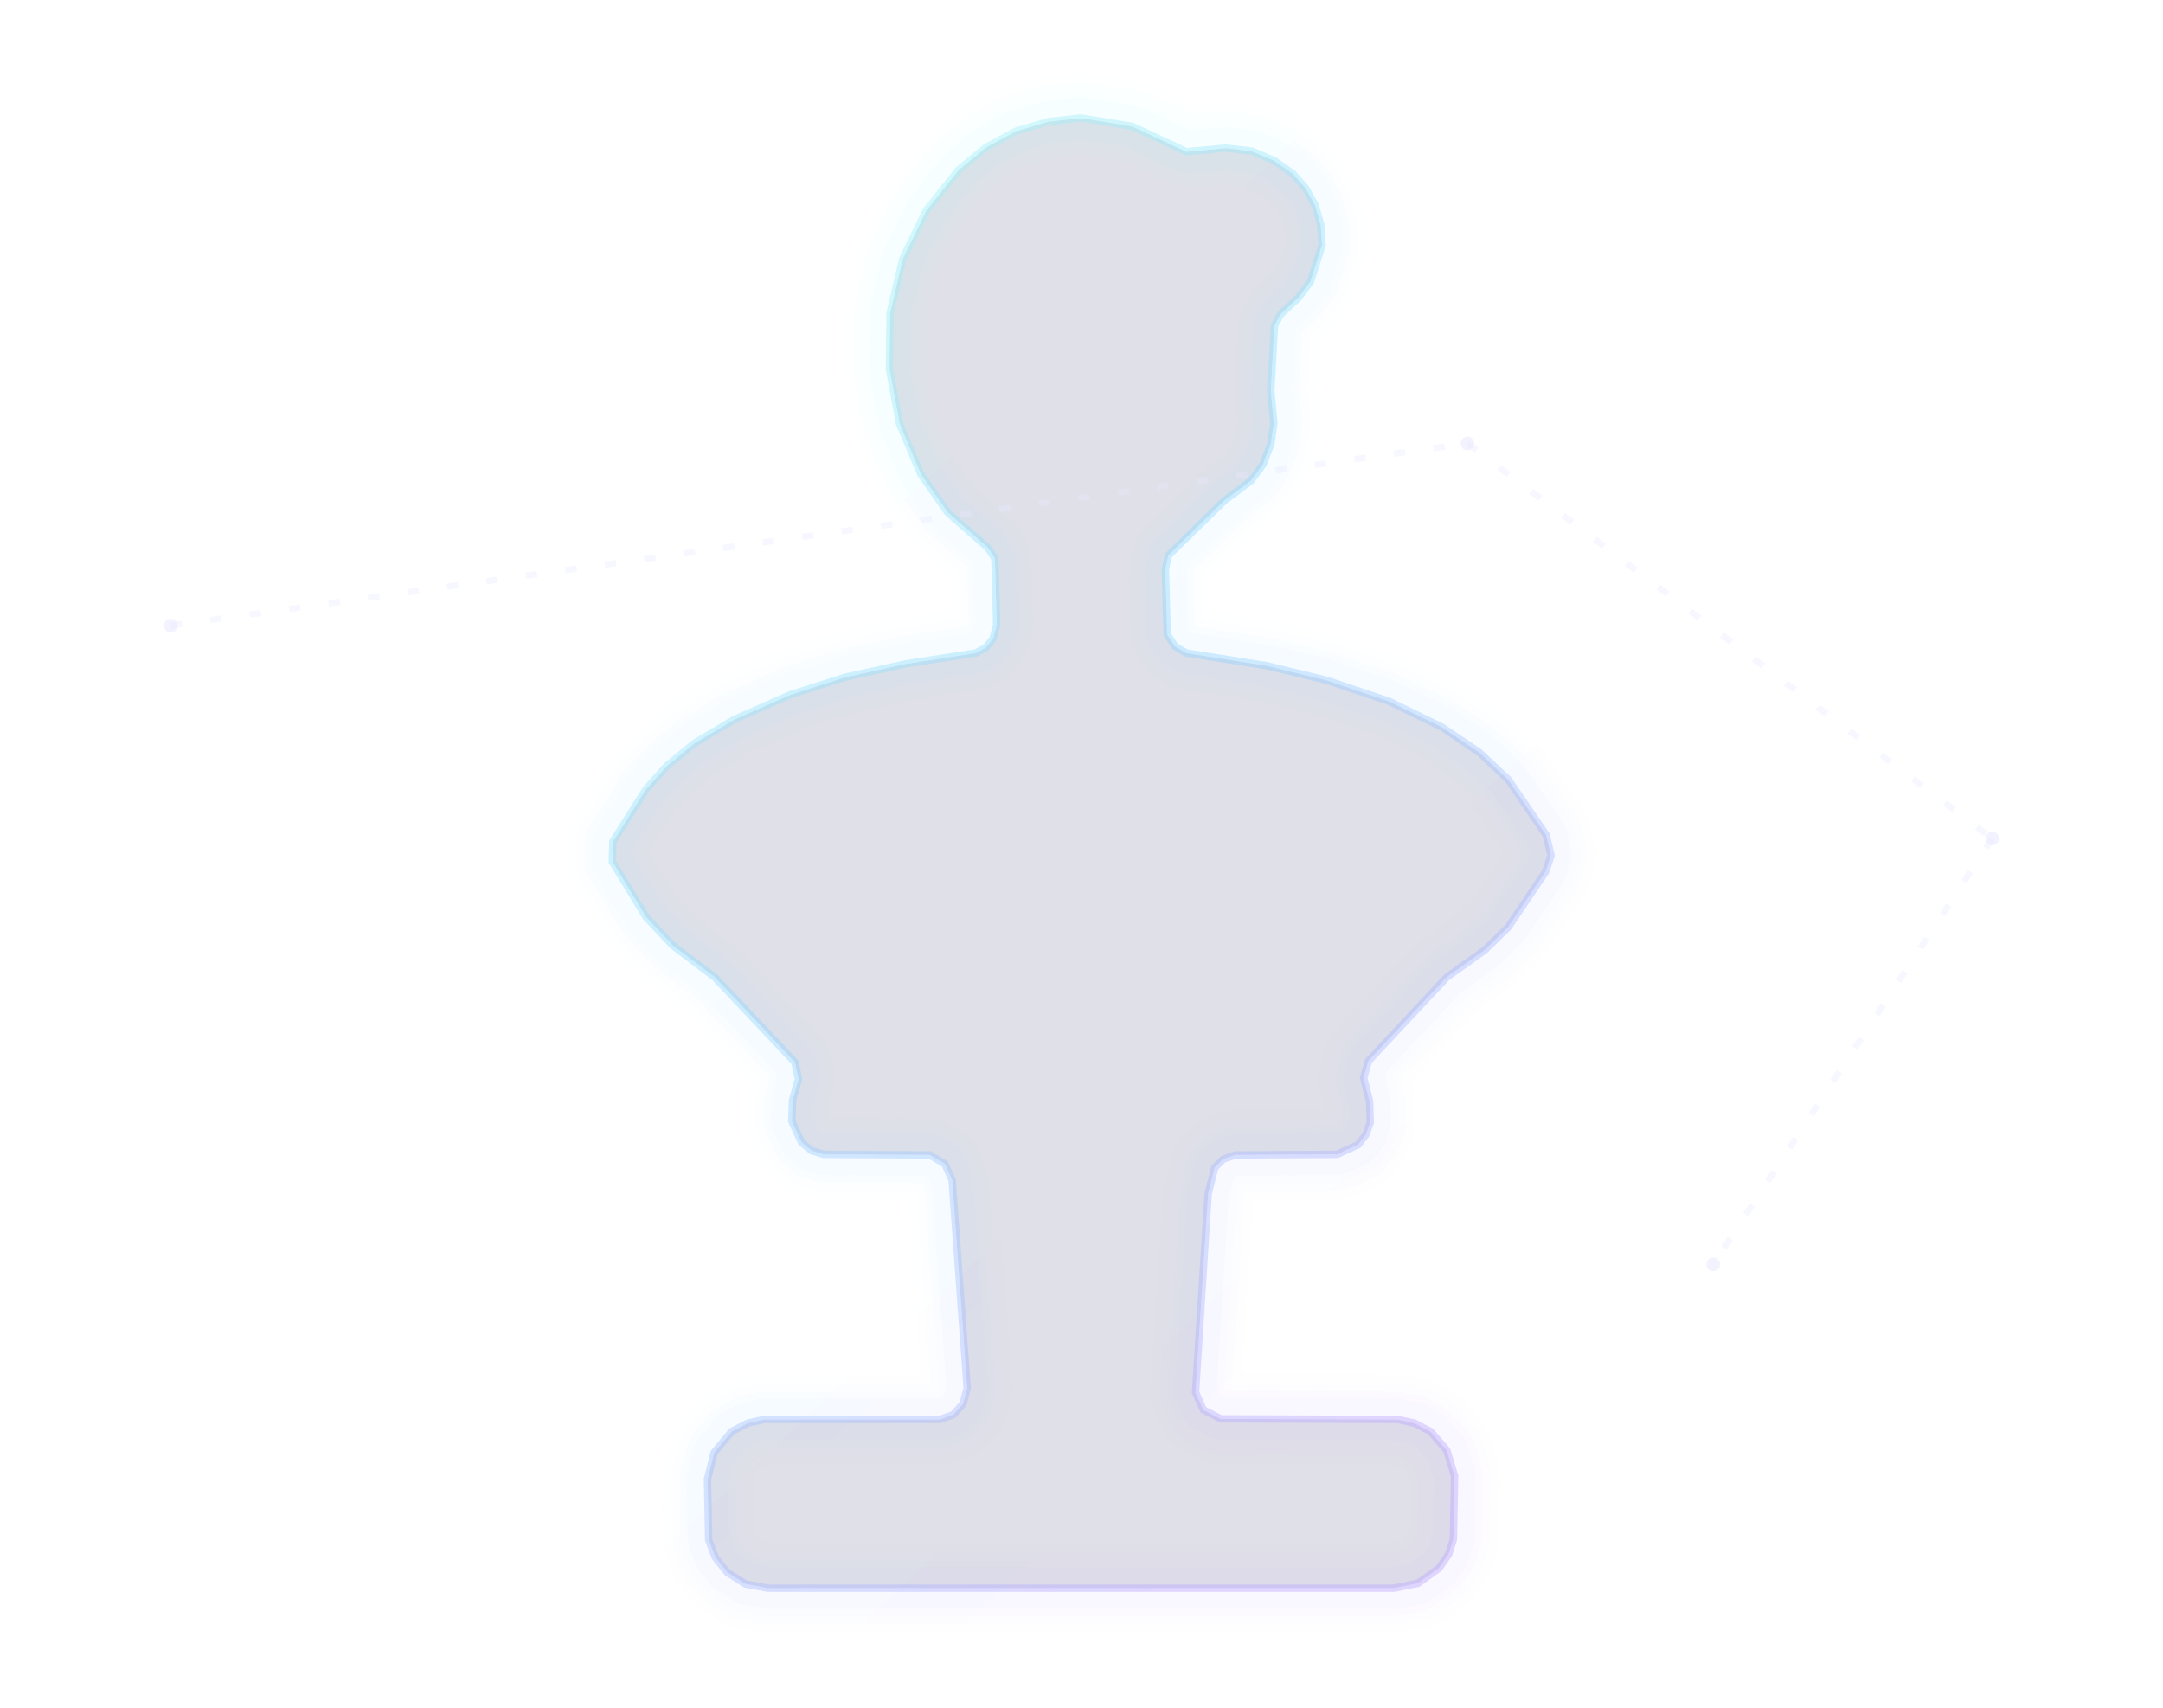
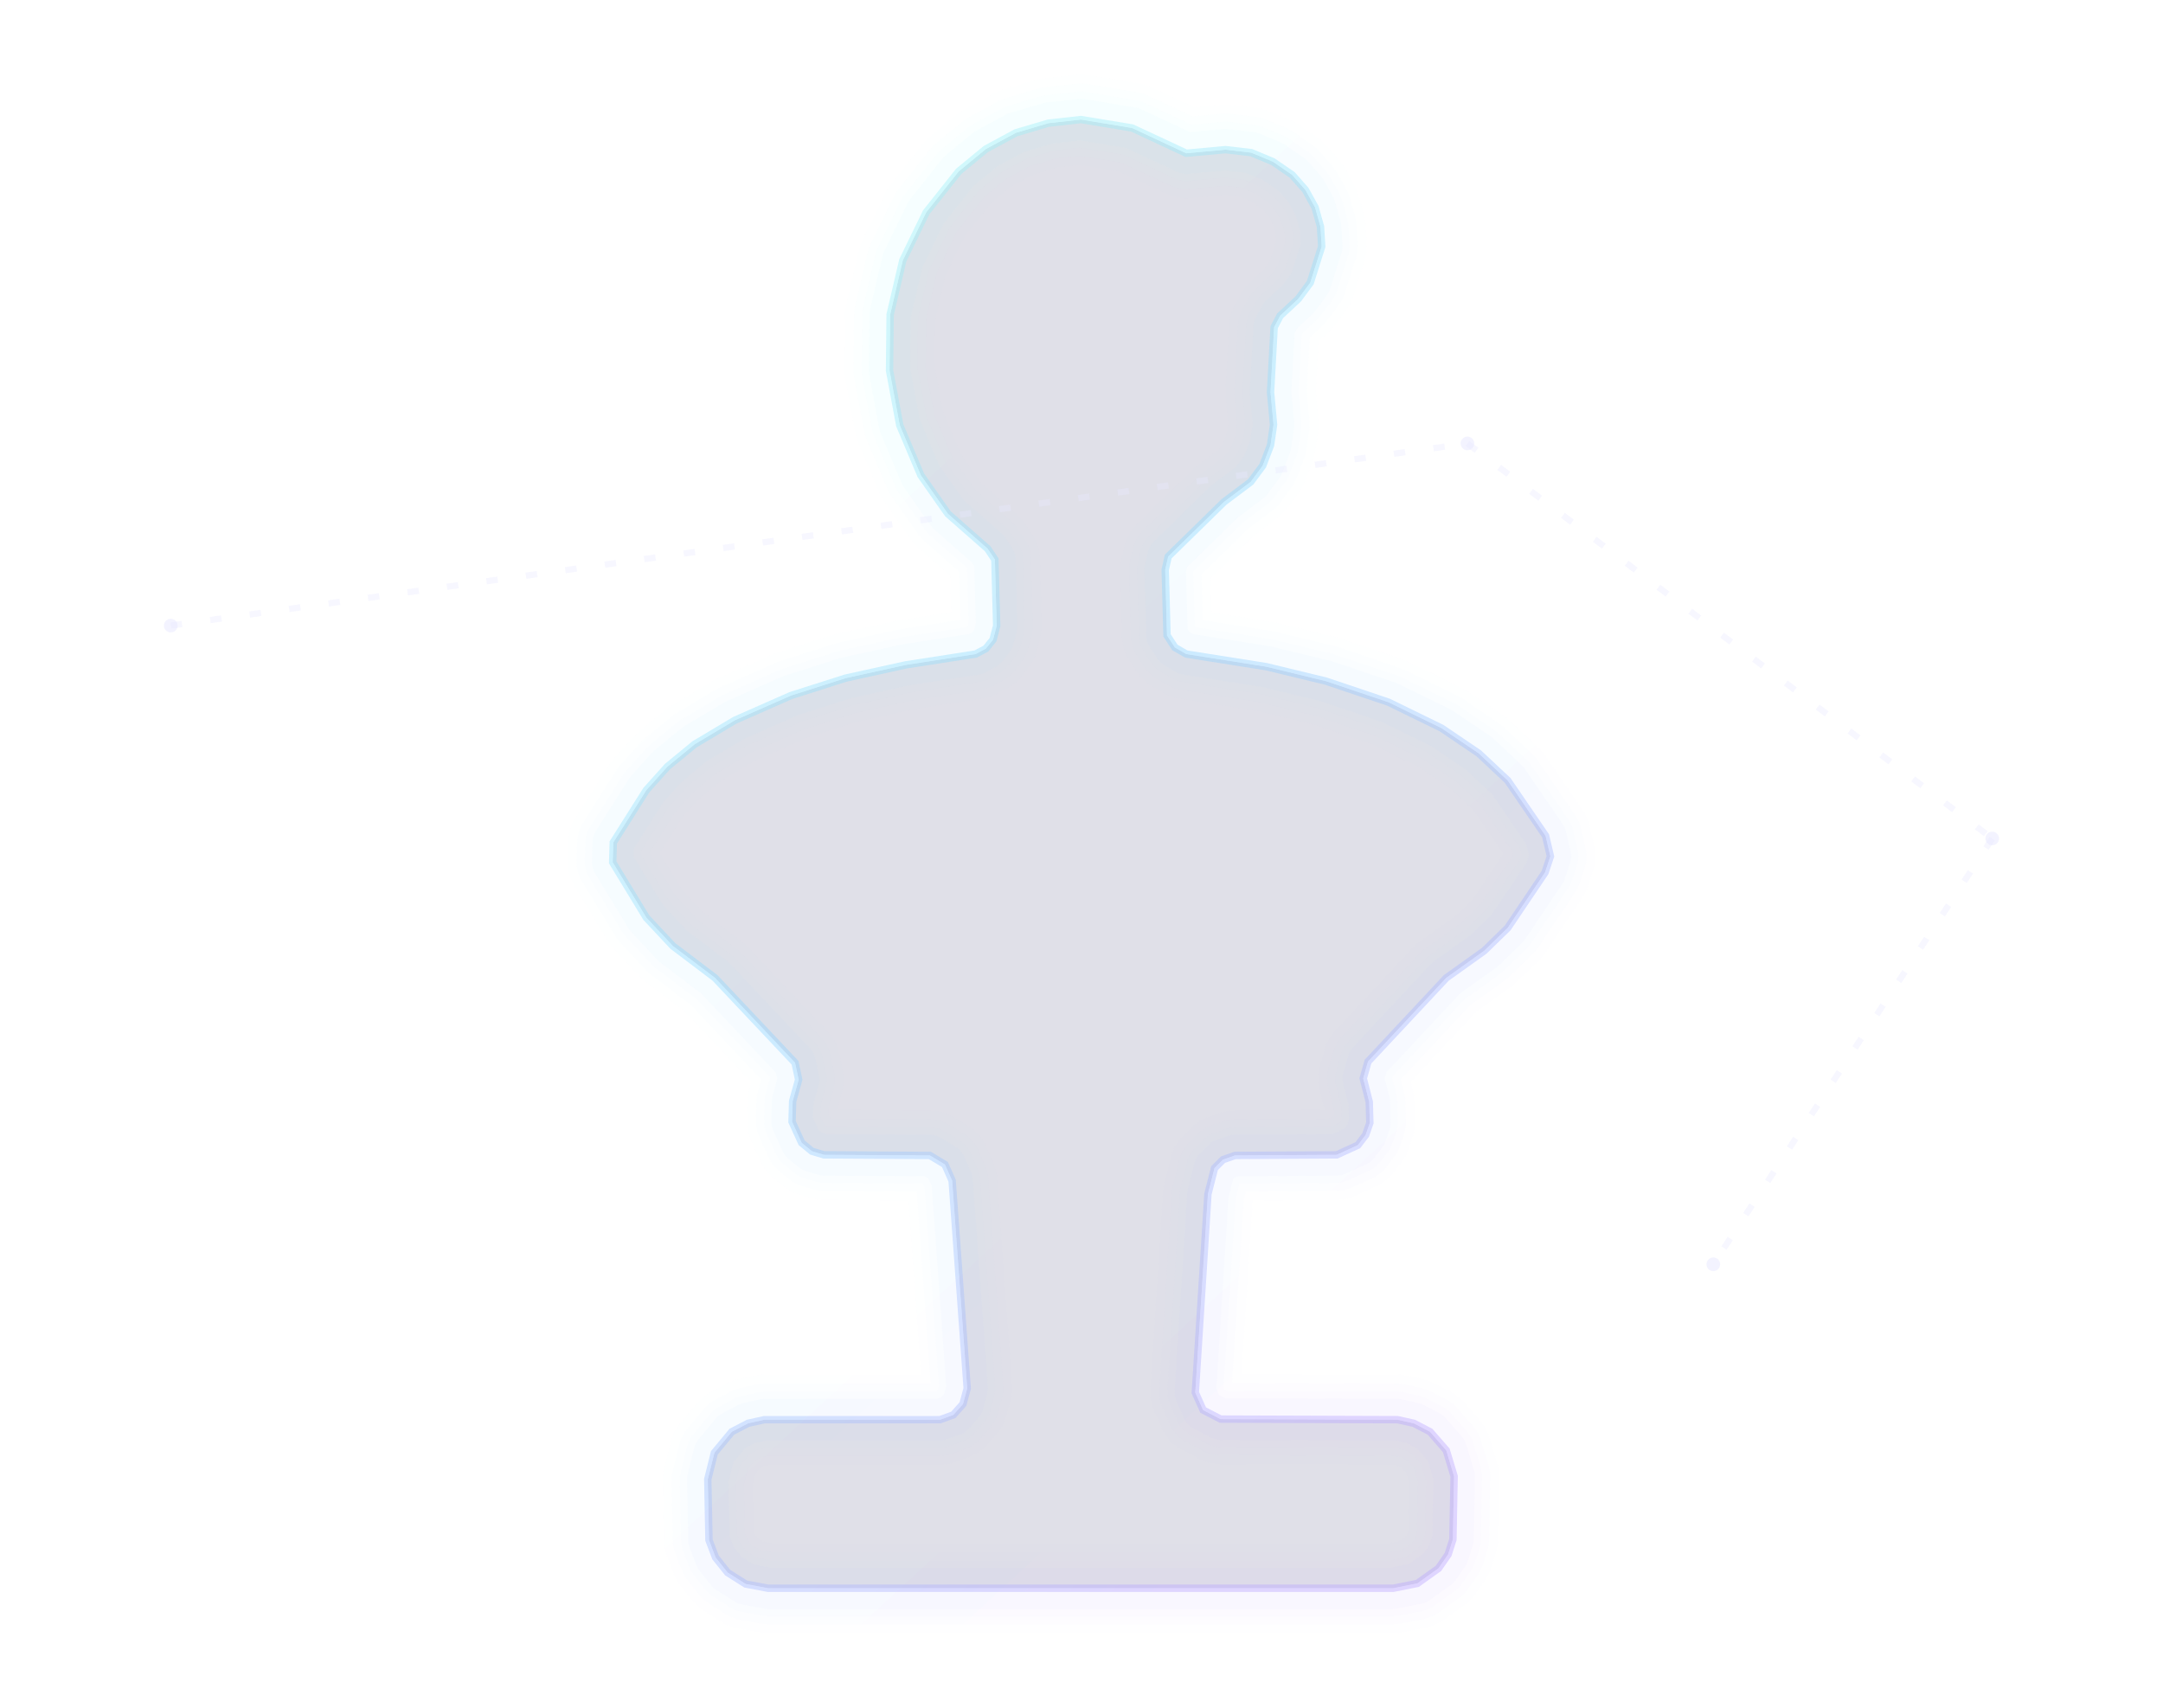
<svg xmlns="http://www.w3.org/2000/svg" viewBox="0 0 380 300" width="380" height="300">
  <defs>
    <clipPath id="a1">
      <path d="M107.8 153.4 L102.3 162.1 L102.2 165.4 L107.8 174.6 L112.2 179.3 L119.2 184.6 L132.5 198.7 L133.1 201.5 L132.1 205.1 L132.0 208.5 L133.6 212.0 L135.3 213.4 L137.3 214.0 L154.9 214.1 L157.4 215.6 L158.6 218.3 L161.1 252.8 L160.4 255.4 L158.8 257.2 L156.6 258.0 L127.4 258.0 L124.7 258.6 L122.0 260.0 L119.1 263.5 L118.0 267.9 L118.2 278.0 L119.3 280.9 L121.3 283.4 L124.3 285.3 L128.0 286.0 L231.9 286.0 L235.9 285.2 L239.4 282.7 L241.0 280.4 L241.8 277.9 L242.0 267.4 L240.7 263.1 L238.0 260.0 L235.3 258.6 L232.6 258.0 L203.2 257.9 L200.3 256.4 L199.0 253.5 L201.1 220.5 L202.2 216.2 L203.6 214.8 L205.6 214.1 L222.5 214.0 L226.0 212.4 L227.3 210.7 L228.0 208.7 L227.9 205.2 L226.9 201.3 L227.7 198.5 L240.7 184.6 L247.0 180.1 L250.9 176.3 L257.1 167.1 L258.0 164.4 L257.2 161.0 L250.9 151.8 L246.1 147.3 L239.9 143.1 L231.1 138.8 L220.7 135.3 L210.8 132.9 L197.5 130.8 L195.6 129.7 L194.3 127.7 L194.0 116.8 L194.5 114.6 L203.8 105.5 L208.2 102.2 L210.2 99.5 L211.5 96.1 L212.0 92.7 L211.5 87.3 L212.1 76.5 L213.1 74.6 L216.1 71.8 L218.1 69.1 L220.0 63.1 L219.8 59.8 L218.9 56.6 L217.3 53.7 L215.1 51.2 L211.9 49.0 L208.3 47.5 L204.0 47.0 L197.5 47.6 L188.5 43.4 L180.0 42.0 L174.6 42.6 L169.2 44.2 L164.2 46.9 L159.7 50.6 L154.3 57.4 L150.4 65.4 L148.3 74.4 L148.2 83.7 L149.9 92.8 L153.4 101.1 L157.9 107.5 L164.5 113.3 L165.7 115.1 L166.0 126.1 L165.4 128.4 L164.2 129.9 L162.5 130.8 L150.9 132.6 L140.9 134.8 L131.8 137.7 L122.5 141.8 L115.8 145.8 L111.3 149.5Z" />
    </clipPath>
    <linearGradient id="a2" x1="0" y1="0" x2=".6" y2="1">
      <stop offset="0" stop-color="#a6fff4" />
      <stop offset=".5" stop-color="#8fd8ff" />
      <stop offset="1" stop-color="#b9a6ff" />
    </linearGradient>
  </defs>
-   <g transform="matrix(1.0585 0 0 1.0585 -0.61 -23.73)">
+   <g transform="matrix(1.0574 0 0 1.0574 -0.43 -23.41)">
    <g>
      <g>
        <g clip-path="url(#a1)">
          <path d="M107.8 153.4 L102.3 162.1 L102.2 165.4 L107.8 174.6 L112.2 179.3 L119.2 184.6 L132.5 198.7 L133.1 201.5 L132.1 205.1 L132.0 208.5 L133.6 212.0 L135.3 213.4 L137.3 214.0 L154.9 214.1 L157.4 215.6 L158.6 218.3 L161.1 252.8 L160.4 255.4 L158.8 257.2 L156.6 258.0 L127.4 258.0 L124.7 258.6 L122.0 260.0 L119.1 263.5 L118.0 267.9 L118.2 278.0 L119.3 280.9 L121.3 283.4 L124.3 285.3 L128.0 286.0 L231.9 286.0 L235.9 285.2 L239.4 282.7 L241.0 280.4 L241.8 277.9 L242.0 267.4 L240.7 263.1 L238.0 260.0 L235.3 258.6 L232.6 258.0 L203.2 257.9 L200.3 256.4 L199.0 253.5 L201.1 220.5 L202.2 216.2 L203.6 214.8 L205.6 214.1 L222.5 214.0 L226.0 212.4 L227.3 210.7 L228.0 208.7 L227.9 205.2 L226.9 201.3 L227.7 198.5 L240.7 184.6 L247.0 180.1 L250.9 176.3 L257.1 167.1 L258.0 164.4 L257.2 161.0 L250.9 151.8 L246.1 147.3 L239.9 143.1 L231.1 138.8 L220.7 135.3 L210.8 132.9 L197.5 130.8 L195.6 129.7 L194.3 127.7 L194.0 116.8 L194.5 114.6 L203.8 105.5 L208.2 102.2 L210.2 99.5 L211.5 96.1 L212.0 92.7 L211.5 87.3 L212.1 76.5 L213.1 74.6 L216.1 71.8 L218.1 69.1 L220.0 63.1 L219.8 59.8 L218.9 56.6 L217.3 53.7 L215.1 51.2 L211.9 49.0 L208.3 47.5 L204.0 47.0 L197.5 47.6 L188.5 43.4 L180.0 42.0 L174.6 42.6 L169.2 44.2 L164.2 46.9 L159.7 50.6 L154.3 57.4 L150.4 65.4 L148.3 74.4 L148.2 83.7 L149.9 92.8 L153.4 101.1 L157.9 107.5 L164.5 113.3 L165.7 115.1 L166.0 126.1 L165.4 128.4 L164.2 129.9 L162.5 130.8 L150.9 132.6 L140.9 134.8 L131.8 137.7 L122.5 141.8 L115.8 145.8 L111.3 149.5Z" fill="#1e1a5a" opacity="0.14" />
        </g>
        <g>
          <path d="M107.8 153.4 L102.3 162.1 L102.2 165.4 L107.8 174.6 L112.2 179.3 L119.2 184.6 L132.5 198.7 L133.1 201.5 L132.1 205.1 L132.0 208.5 L133.6 212.0 L135.3 213.4 L137.3 214.0 L154.9 214.1 L157.4 215.6 L158.6 218.3 L161.1 252.8 L160.4 255.4 L158.8 257.2 L156.6 258.0 L127.4 258.0 L124.7 258.6 L122.0 260.0 L119.1 263.5 L118.0 267.9 L118.2 278.0 L119.3 280.9 L121.3 283.4 L124.3 285.3 L128.0 286.0 L231.9 286.0 L235.9 285.2 L239.4 282.7 L241.0 280.4 L241.8 277.9 L242.0 267.4 L240.7 263.1 L238.0 260.0 L235.3 258.6 L232.6 258.0 L203.2 257.9 L200.3 256.4 L199.0 253.5 L201.1 220.5 L202.2 216.2 L203.6 214.8 L205.6 214.1 L222.5 214.0 L226.0 212.4 L227.3 210.7 L228.0 208.7 L227.9 205.2 L226.9 201.3 L227.7 198.5 L240.7 184.6 L247.0 180.1 L250.9 176.3 L257.1 167.1 L258.0 164.4 L257.2 161.0 L250.9 151.8 L246.1 147.3 L239.9 143.1 L231.1 138.8 L220.7 135.3 L210.8 132.9 L197.5 130.8 L195.6 129.7 L194.3 127.7 L194.0 116.8 L194.5 114.6 L203.8 105.5 L208.2 102.2 L210.2 99.5 L211.5 96.1 L212.0 92.7 L211.5 87.3 L212.1 76.5 L213.1 74.6 L216.1 71.8 L218.1 69.1 L220.0 63.1 L219.8 59.8 L218.9 56.6 L217.3 53.7 L215.1 51.2 L211.9 49.0 L208.3 47.5 L204.0 47.0 L197.5 47.6 L188.5 43.4 L180.0 42.0 L174.6 42.6 L169.2 44.2 L164.2 46.9 L159.7 50.6 L154.3 57.4 L150.4 65.4 L148.3 74.4 L148.2 83.7 L149.9 92.8 L153.4 101.1 L157.9 107.5 L164.5 113.3 L165.7 115.1 L166.0 126.1 L165.4 128.4 L164.2 129.9 L162.5 130.8 L150.9 132.6 L140.9 134.8 L131.8 137.7 L122.5 141.8 L115.8 145.8 L111.3 149.5Z" fill="none" stroke="url(#a2)" stroke-width="19.2" stroke-linecap="round" stroke-linejoin="round" opacity="0" />
          <path d="M107.8 153.4 L102.3 162.1 L102.2 165.4 L107.8 174.6 L112.2 179.3 L119.2 184.6 L132.5 198.7 L133.1 201.5 L132.1 205.1 L132.0 208.5 L133.6 212.0 L135.3 213.4 L137.3 214.0 L154.9 214.1 L157.4 215.6 L158.6 218.3 L161.1 252.8 L160.4 255.4 L158.8 257.2 L156.6 258.0 L127.4 258.0 L124.7 258.6 L122.0 260.0 L119.1 263.5 L118.0 267.9 L118.2 278.0 L119.3 280.9 L121.3 283.4 L124.3 285.3 L128.0 286.0 L231.9 286.0 L235.9 285.2 L239.4 282.7 L241.0 280.4 L241.8 277.9 L242.0 267.4 L240.7 263.1 L238.0 260.0 L235.3 258.6 L232.6 258.0 L203.2 257.9 L200.3 256.4 L199.0 253.5 L201.1 220.5 L202.2 216.2 L203.6 214.8 L205.6 214.1 L222.5 214.0 L226.0 212.4 L227.3 210.7 L228.0 208.7 L227.9 205.2 L226.9 201.3 L227.7 198.5 L240.7 184.6 L247.0 180.1 L250.9 176.3 L257.1 167.1 L258.0 164.4 L257.2 161.0 L250.9 151.8 L246.1 147.3 L239.9 143.1 L231.1 138.8 L220.7 135.3 L210.8 132.9 L197.5 130.8 L195.6 129.7 L194.3 127.7 L194.0 116.8 L194.5 114.6 L203.8 105.5 L208.2 102.2 L210.2 99.5 L211.5 96.1 L212.0 92.7 L211.5 87.3 L212.1 76.5 L213.1 74.6 L216.1 71.8 L218.1 69.1 L220.0 63.1 L219.8 59.8 L218.9 56.6 L217.3 53.7 L215.1 51.2 L211.9 49.0 L208.3 47.5 L204.0 47.0 L197.5 47.6 L188.5 43.4 L180.0 42.0 L174.6 42.6 L169.2 44.2 L164.2 46.9 L159.7 50.6 L154.3 57.4 L150.4 65.4 L148.3 74.4 L148.2 83.7 L149.9 92.8 L153.4 101.1 L157.9 107.5 L164.5 113.3 L165.7 115.1 L166.0 126.1 L165.4 128.4 L164.2 129.9 L162.5 130.8 L150.9 132.6 L140.9 134.8 L131.8 137.7 L122.5 141.8 L115.8 145.8 L111.3 149.5Z" fill="none" stroke="url(#a2)" stroke-width="15" stroke-linecap="round" stroke-linejoin="round" opacity="0.01" />
          <path d="M107.8 153.4 L102.3 162.1 L102.2 165.4 L107.8 174.6 L112.2 179.3 L119.2 184.6 L132.5 198.7 L133.1 201.5 L132.1 205.1 L132.0 208.5 L133.6 212.0 L135.3 213.4 L137.3 214.0 L154.9 214.1 L157.4 215.6 L158.6 218.3 L161.1 252.8 L160.4 255.4 L158.8 257.2 L156.6 258.0 L127.4 258.0 L124.7 258.6 L122.0 260.0 L119.1 263.5 L118.0 267.9 L118.2 278.0 L119.3 280.9 L121.3 283.4 L124.3 285.3 L128.0 286.0 L231.9 286.0 L235.9 285.2 L239.4 282.7 L241.0 280.4 L241.8 277.9 L242.0 267.4 L240.7 263.1 L238.0 260.0 L235.3 258.6 L232.6 258.0 L203.2 257.9 L200.3 256.4 L199.0 253.5 L201.1 220.5 L202.2 216.2 L203.6 214.8 L205.6 214.1 L222.5 214.0 L226.0 212.4 L227.3 210.7 L228.0 208.7 L227.9 205.2 L226.9 201.3 L227.7 198.5 L240.7 184.6 L247.0 180.1 L250.9 176.3 L257.1 167.1 L258.0 164.4 L257.2 161.0 L250.9 151.8 L246.1 147.3 L239.9 143.1 L231.1 138.8 L220.7 135.3 L210.8 132.9 L197.5 130.8 L195.6 129.7 L194.3 127.7 L194.0 116.8 L194.5 114.6 L203.8 105.5 L208.2 102.2 L210.2 99.5 L211.5 96.1 L212.0 92.7 L211.5 87.3 L212.1 76.5 L213.1 74.6 L216.1 71.8 L218.1 69.1 L220.0 63.1 L219.8 59.8 L218.9 56.6 L217.3 53.7 L215.1 51.2 L211.9 49.0 L208.3 47.5 L204.0 47.0 L197.5 47.6 L188.5 43.4 L180.0 42.0 L174.6 42.6 L169.2 44.2 L164.2 46.9 L159.7 50.6 L154.3 57.4 L150.4 65.4 L148.3 74.4 L148.2 83.7 L149.9 92.8 L153.4 101.1 L157.9 107.5 L164.5 113.3 L165.7 115.1 L166.0 126.1 L165.4 128.4 L164.2 129.9 L162.5 130.8 L150.9 132.6 L140.9 134.8 L131.8 137.7 L122.5 141.8 L115.8 145.8 L111.3 149.5Z" fill="none" stroke="url(#a2)" stroke-width="12" stroke-linecap="round" stroke-linejoin="round" opacity="0.02" />
          <path d="M107.8 153.4 L102.3 162.1 L102.2 165.4 L107.8 174.6 L112.2 179.3 L119.2 184.6 L132.5 198.7 L133.1 201.5 L132.1 205.1 L132.0 208.5 L133.6 212.0 L135.3 213.4 L137.3 214.0 L154.9 214.1 L157.4 215.6 L158.6 218.3 L161.1 252.8 L160.4 255.4 L158.8 257.2 L156.6 258.0 L127.4 258.0 L124.7 258.6 L122.0 260.0 L119.1 263.5 L118.0 267.9 L118.2 278.0 L119.3 280.9 L121.3 283.4 L124.3 285.3 L128.0 286.0 L231.9 286.0 L235.9 285.2 L239.4 282.7 L241.0 280.4 L241.8 277.9 L242.0 267.4 L240.7 263.1 L238.0 260.0 L235.3 258.6 L232.6 258.0 L203.2 257.9 L200.3 256.4 L199.0 253.5 L201.1 220.5 L202.2 216.2 L203.6 214.8 L205.6 214.1 L222.5 214.0 L226.0 212.4 L227.3 210.7 L228.0 208.7 L227.9 205.2 L226.9 201.3 L227.7 198.5 L240.7 184.6 L247.0 180.1 L250.9 176.3 L257.1 167.1 L258.0 164.4 L257.2 161.0 L250.9 151.8 L246.1 147.3 L239.9 143.1 L231.1 138.8 L220.7 135.3 L210.8 132.9 L197.5 130.8 L195.6 129.7 L194.3 127.7 L194.0 116.8 L194.5 114.6 L203.8 105.5 L208.2 102.2 L210.2 99.5 L211.5 96.1 L212.0 92.7 L211.5 87.3 L212.1 76.5 L213.1 74.6 L216.1 71.8 L218.1 69.1 L220.0 63.1 L219.8 59.8 L218.9 56.6 L217.3 53.7 L215.1 51.2 L211.9 49.0 L208.3 47.5 L204.0 47.0 L197.5 47.6 L188.5 43.4 L180.0 42.0 L174.6 42.6 L169.2 44.2 L164.2 46.9 L159.7 50.6 L154.3 57.4 L150.4 65.4 L148.3 74.4 L148.2 83.7 L149.9 92.8 L153.4 101.1 L157.9 107.5 L164.5 113.3 L165.7 115.1 L166.0 126.1 L165.4 128.4 L164.2 129.9 L162.5 130.8 L150.9 132.6 L140.9 134.8 L131.8 137.7 L122.5 141.8 L115.8 145.8 L111.3 149.5Z" fill="none" stroke="url(#a2)" stroke-width="9.3" stroke-linecap="round" stroke-linejoin="round" opacity="0.02" />
          <path d="M107.8 153.4 L102.3 162.1 L102.2 165.4 L107.8 174.6 L112.2 179.3 L119.2 184.6 L132.5 198.7 L133.1 201.5 L132.1 205.1 L132.0 208.5 L133.6 212.0 L135.3 213.4 L137.3 214.0 L154.9 214.1 L157.4 215.6 L158.6 218.3 L161.1 252.8 L160.4 255.4 L158.8 257.2 L156.6 258.0 L127.4 258.0 L124.7 258.6 L122.0 260.0 L119.1 263.5 L118.0 267.9 L118.2 278.0 L119.3 280.9 L121.3 283.4 L124.3 285.3 L128.0 286.0 L231.9 286.0 L235.9 285.2 L239.4 282.7 L241.0 280.4 L241.8 277.9 L242.0 267.4 L240.7 263.1 L238.0 260.0 L235.3 258.6 L232.6 258.0 L203.2 257.9 L200.3 256.4 L199.0 253.5 L201.1 220.5 L202.2 216.2 L203.6 214.8 L205.6 214.1 L222.5 214.0 L226.0 212.4 L227.3 210.7 L228.0 208.7 L227.9 205.2 L226.9 201.3 L227.7 198.5 L240.7 184.6 L247.0 180.1 L250.9 176.3 L257.1 167.1 L258.0 164.4 L257.2 161.0 L250.9 151.8 L246.1 147.3 L239.9 143.1 L231.1 138.8 L220.7 135.3 L210.8 132.9 L197.5 130.8 L195.6 129.7 L194.3 127.7 L194.0 116.8 L194.5 114.6 L203.8 105.5 L208.2 102.2 L210.2 99.5 L211.5 96.1 L212.0 92.7 L211.5 87.3 L212.1 76.5 L213.1 74.6 L216.1 71.8 L218.1 69.1 L220.0 63.1 L219.8 59.8 L218.9 56.6 L217.3 53.7 L215.1 51.2 L211.9 49.0 L208.3 47.5 L204.0 47.0 L197.5 47.6 L188.5 43.4 L180.0 42.0 L174.6 42.6 L169.2 44.2 L164.2 46.9 L159.7 50.6 L154.3 57.4 L150.4 65.4 L148.3 74.4 L148.2 83.7 L149.9 92.8 L153.4 101.1 L157.9 107.5 L164.5 113.3 L165.7 115.1 L166.0 126.1 L165.4 128.4 L164.2 129.9 L162.5 130.8 L150.9 132.6 L140.9 134.8 L131.8 137.7 L122.5 141.8 L115.8 145.8 L111.3 149.5Z" fill="none" stroke="url(#a2)" stroke-width="6.9" stroke-linecap="round" stroke-linejoin="round" opacity="0.04" />
        </g>
        <path d="M107.8 153.4 L102.3 162.1 L102.2 165.4 L107.8 174.6 L112.2 179.3 L119.2 184.6 L132.5 198.7 L133.1 201.5 L132.1 205.1 L132.0 208.5 L133.6 212.0 L135.3 213.4 L137.3 214.0 L154.9 214.1 L157.4 215.6 L158.6 218.3 L161.1 252.8 L160.4 255.4 L158.8 257.2 L156.6 258.0 L127.4 258.0 L124.7 258.6 L122.0 260.0 L119.1 263.5 L118.0 267.9 L118.2 278.0 L119.3 280.9 L121.3 283.4 L124.3 285.3 L128.0 286.0 L231.9 286.0 L235.9 285.2 L239.4 282.7 L241.0 280.4 L241.8 277.9 L242.0 267.4 L240.7 263.1 L238.0 260.0 L235.3 258.6 L232.6 258.0 L203.2 257.9 L200.3 256.4 L199.0 253.5 L201.1 220.5 L202.2 216.2 L203.6 214.8 L205.6 214.1 L222.5 214.0 L226.0 212.4 L227.3 210.7 L228.0 208.7 L227.9 205.2 L226.9 201.3 L227.7 198.5 L240.7 184.6 L247.0 180.1 L250.9 176.3 L257.1 167.1 L258.0 164.4 L257.2 161.0 L250.9 151.8 L246.1 147.3 L239.9 143.1 L231.1 138.8 L220.7 135.3 L210.8 132.9 L197.5 130.8 L195.6 129.7 L194.3 127.7 L194.0 116.8 L194.5 114.6 L203.8 105.5 L208.2 102.2 L210.2 99.5 L211.5 96.1 L212.0 92.7 L211.5 87.3 L212.1 76.5 L213.1 74.6 L216.1 71.8 L218.1 69.1 L220.0 63.1 L219.8 59.8 L218.9 56.6 L217.3 53.7 L215.1 51.2 L211.9 49.0 L208.3 47.5 L204.0 47.0 L197.5 47.6 L188.5 43.4 L180.0 42.0 L174.6 42.6 L169.2 44.2 L164.2 46.9 L159.7 50.6 L154.3 57.4 L150.4 65.4 L148.3 74.4 L148.2 83.7 L149.9 92.8 L153.4 101.1 L157.9 107.5 L164.5 113.3 L165.7 115.1 L166.0 126.1 L165.4 128.4 L164.2 129.9 L162.5 130.8 L150.9 132.6 L140.9 134.8 L131.8 137.7 L122.5 141.8 L115.8 145.8 L111.3 149.5Z" fill="none" stroke="url(#a2)" stroke-width="1.23" opacity="0.42" />
      </g>
    </g>
  </g>
  <line x1="30" y1="109.9" x2="257.8" y2="77.9" fill="#000000" stroke-opacity="0.34" stroke="#e8e9ff" stroke-width="1.1" stroke-dasharray="2, 5" />
  <line x1="257.8" y1="77.9" x2="350" y2="147.3" fill="#000000" stroke-opacity="0.34" stroke="#e8e9ff" stroke-width="1.1" stroke-dasharray="2, 5" />
  <line x1="350" y1="147.3" x2="301" y2="222.1" fill="#000000" stroke-opacity="0.34" stroke="#e8e9ff" stroke-width="1.1" stroke-dasharray="2, 5" />
  <circle cx="30" cy="109.9" r="1.2" fill-opacity="0.5" fill="#e8e9ff" />
  <circle cx="257.8" cy="77.9" r="1.2" fill-opacity="0.5" fill="#e8e9ff" />
  <circle cx="350" cy="147.3" r="1.2" fill-opacity="0.5" fill="#e8e9ff" />
  <circle cx="301" cy="222.1" r="1.2" fill-opacity="0.5" fill="#e8e9ff" />
</svg>
